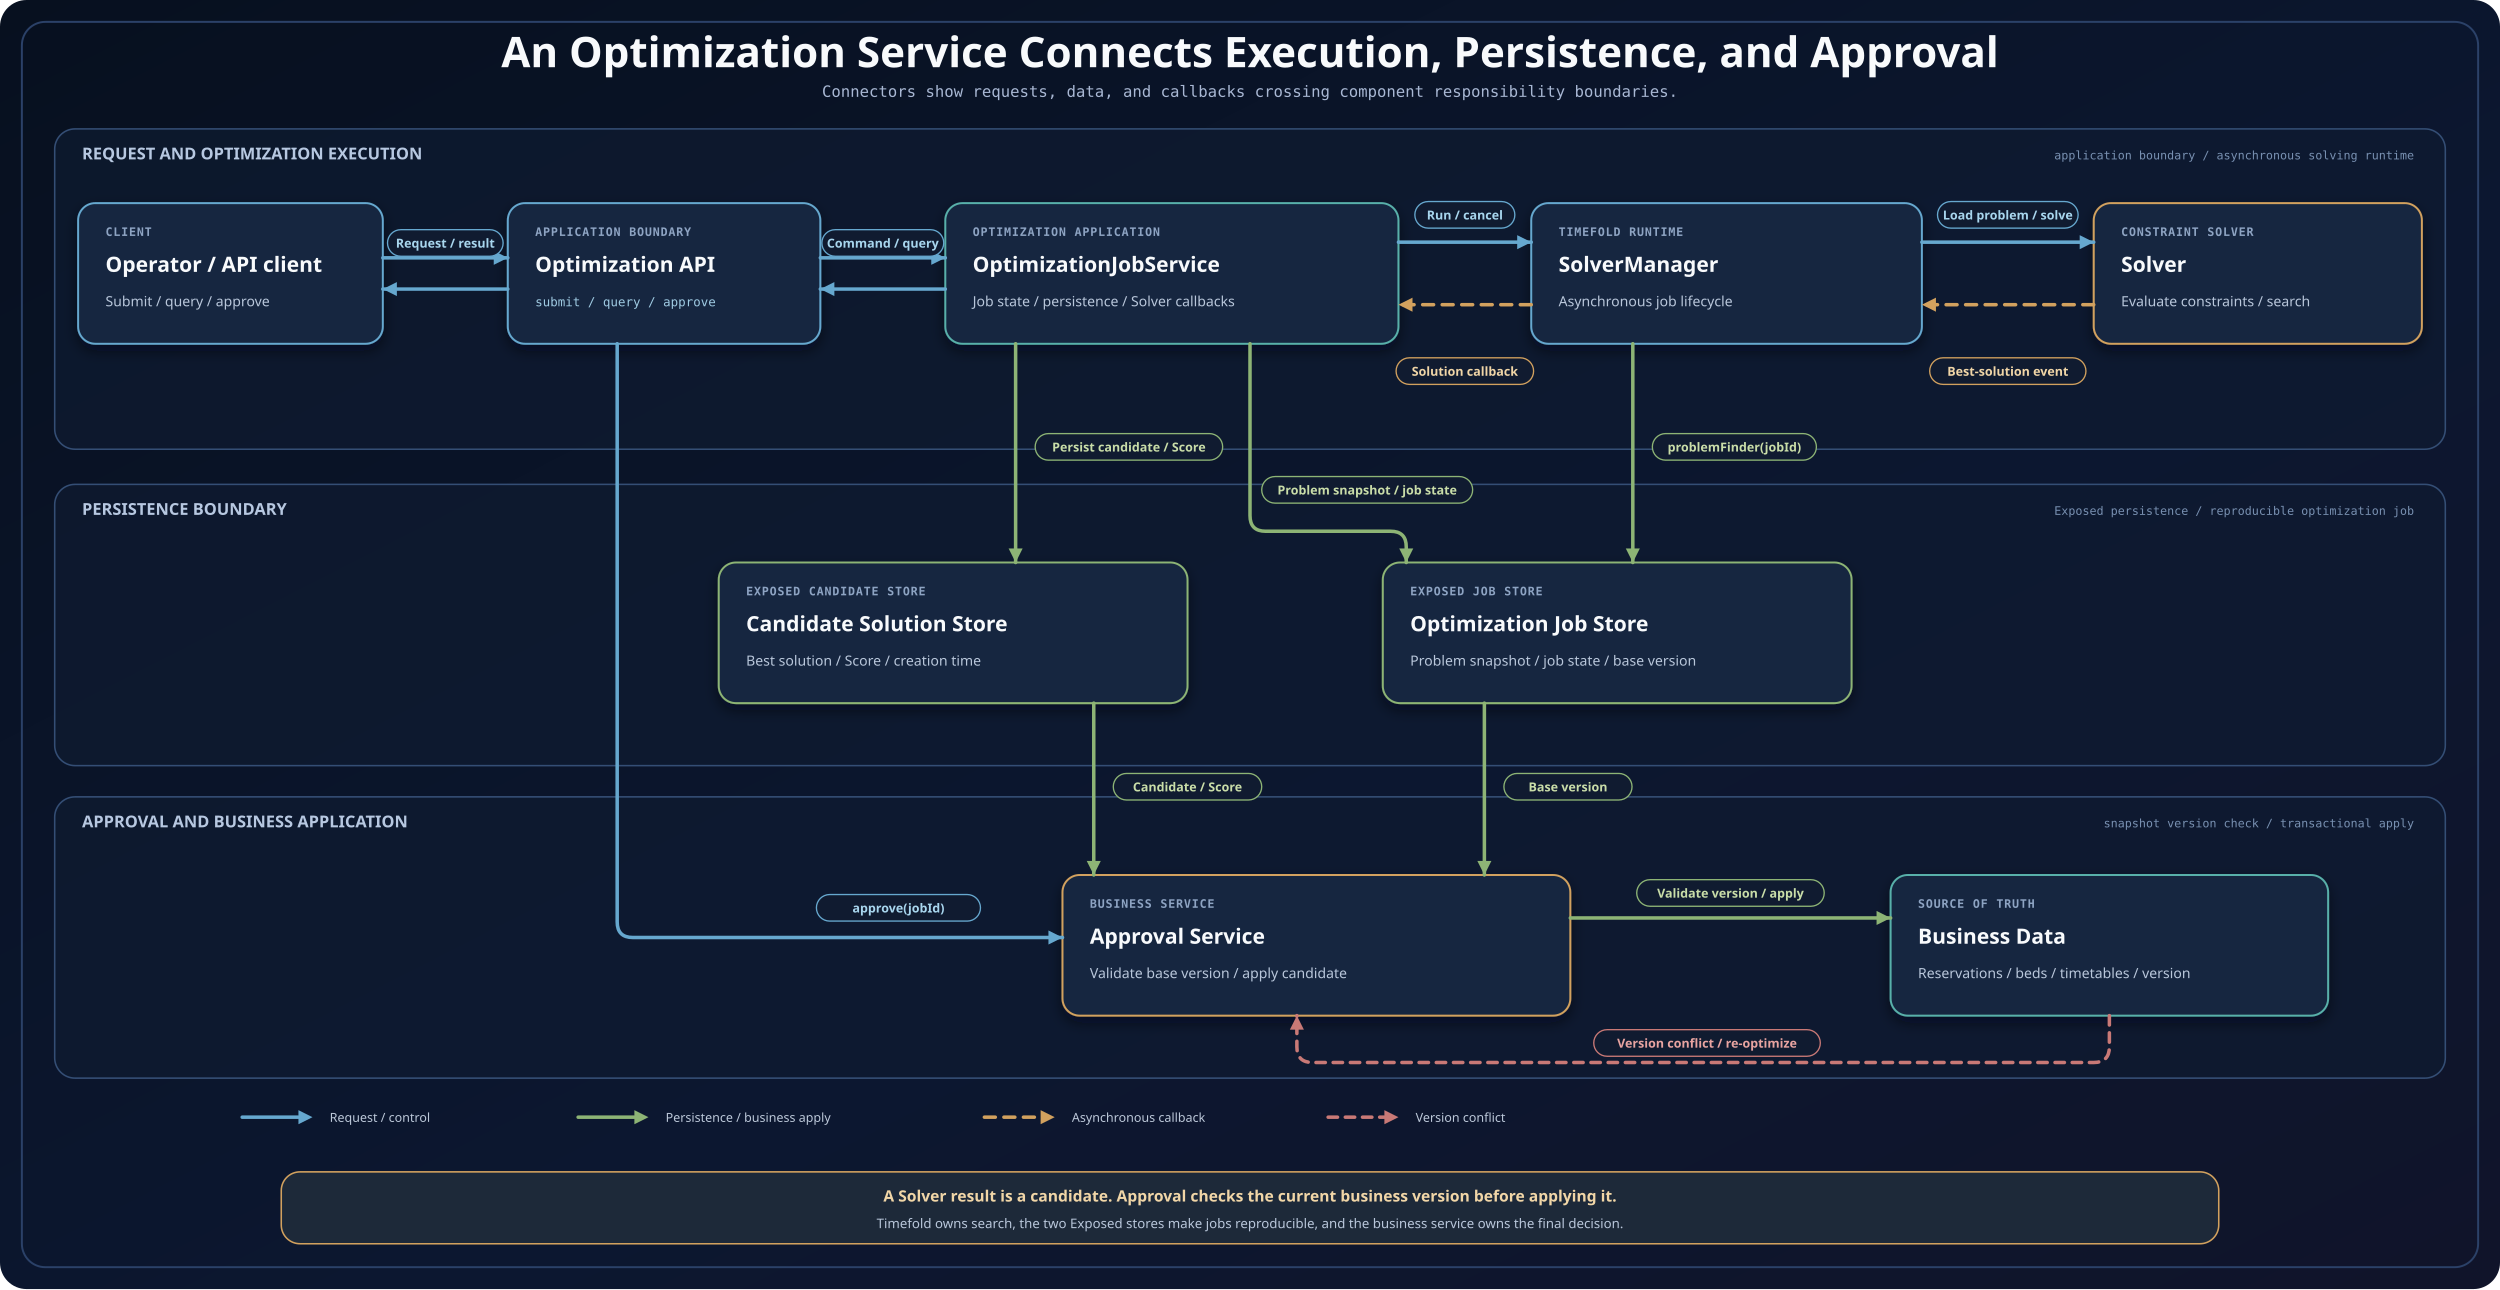
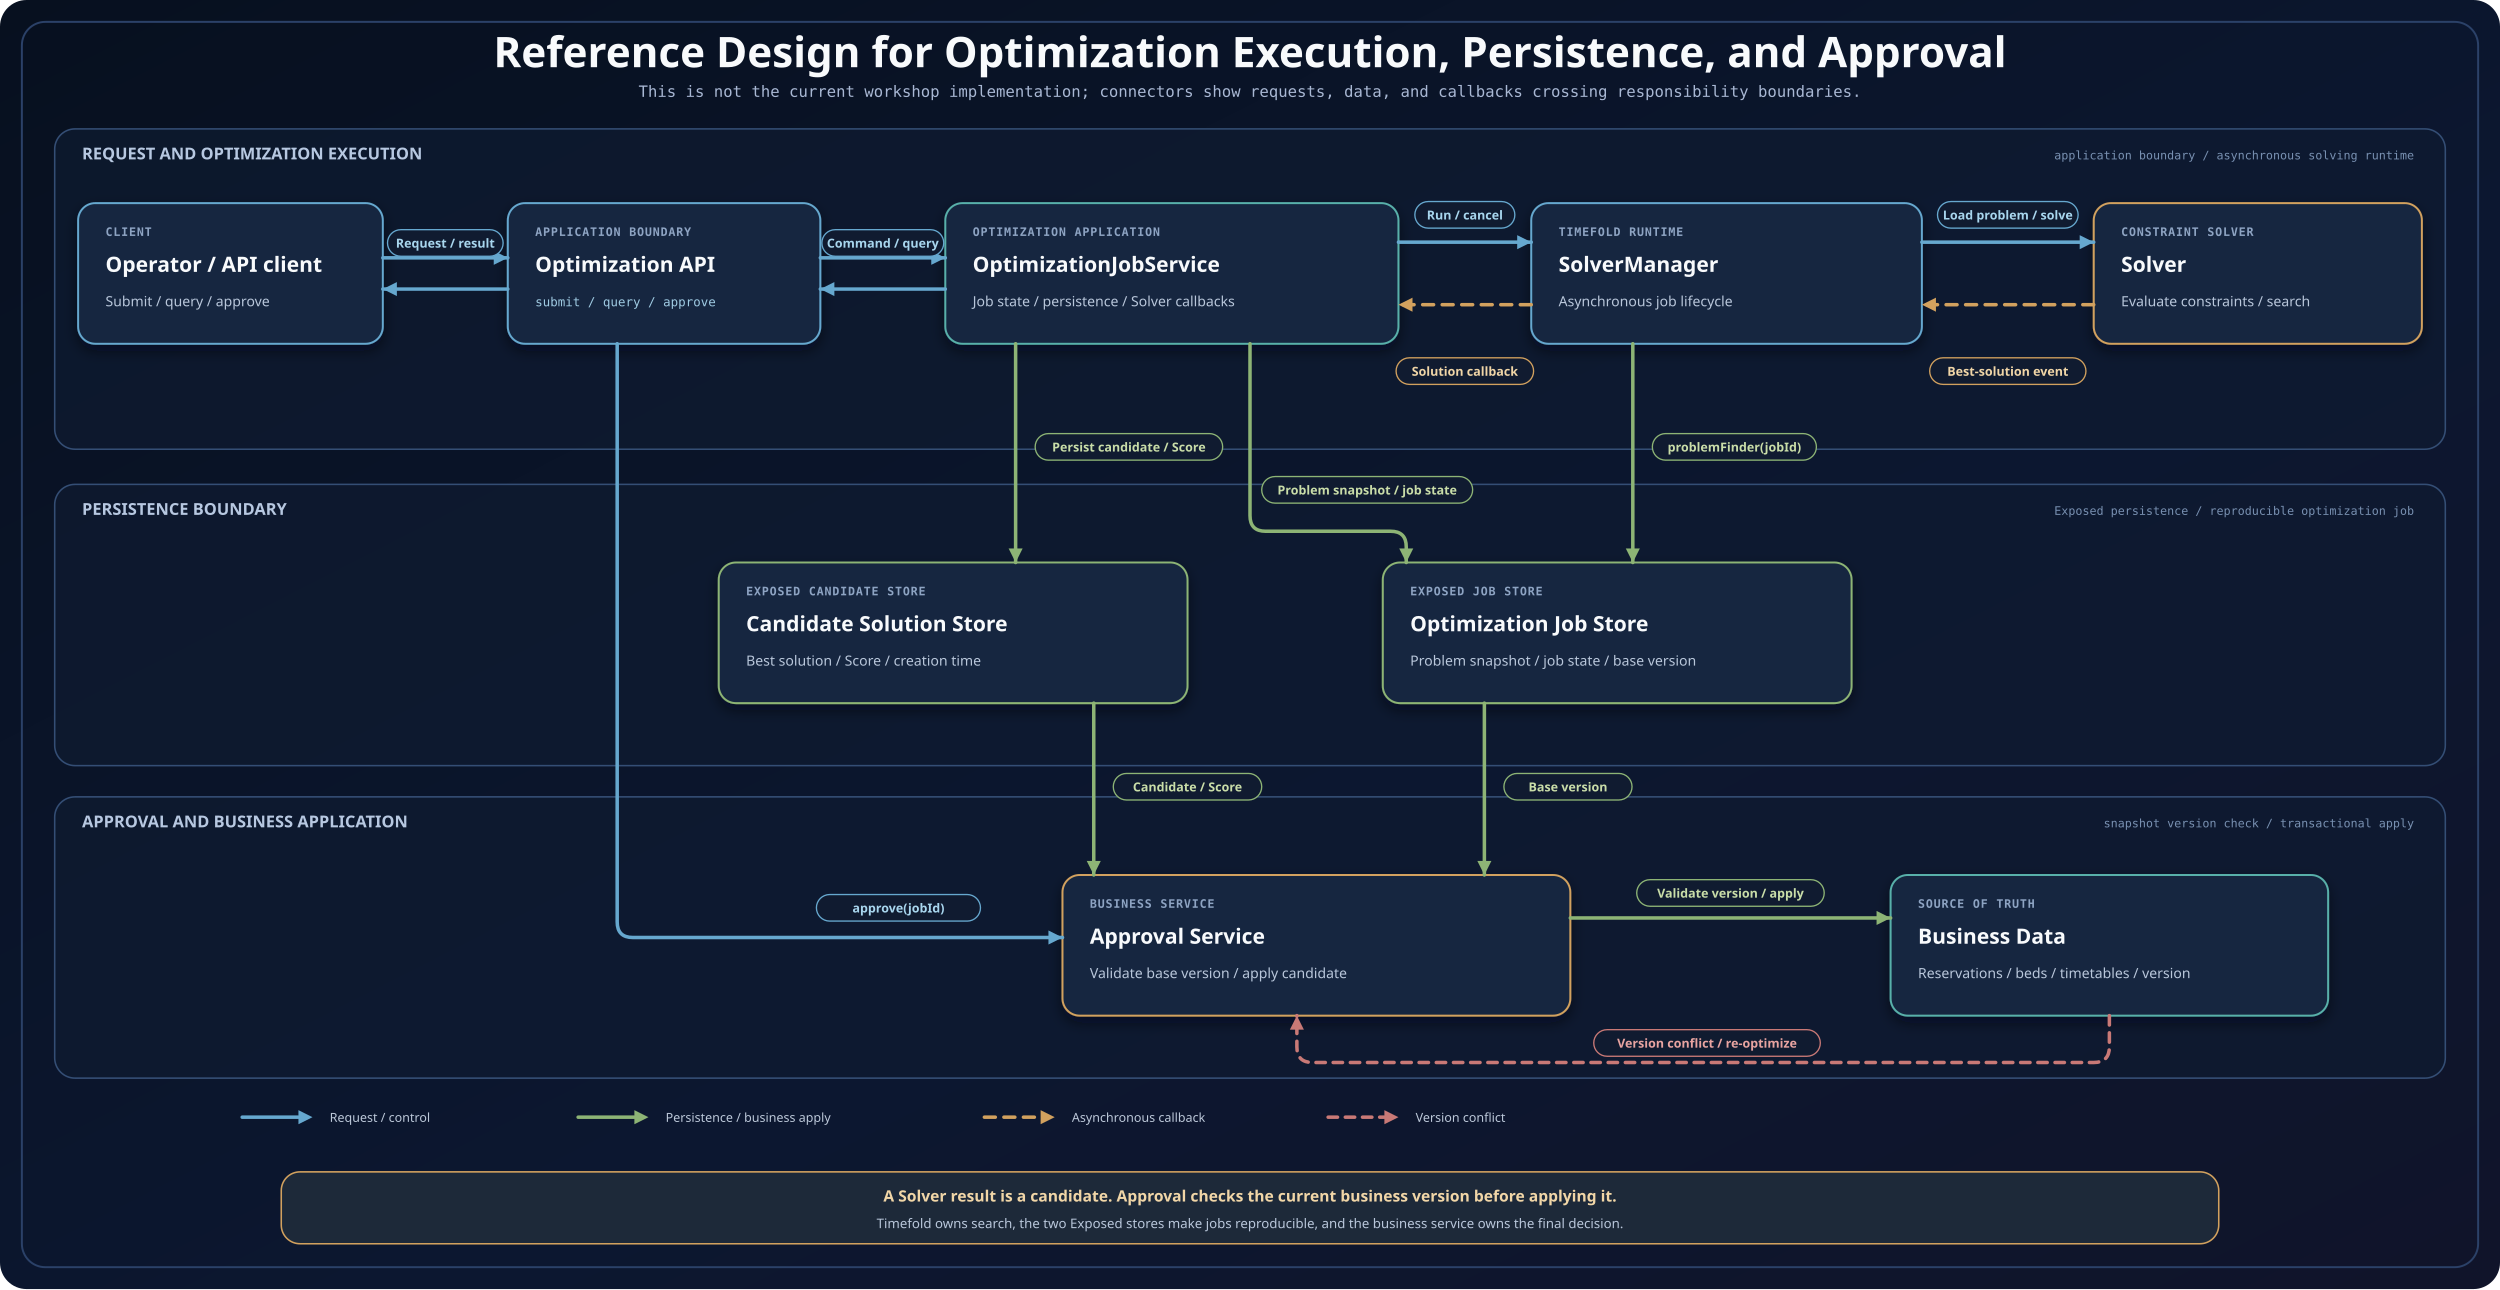
<svg xmlns="http://www.w3.org/2000/svg" width="3200" height="1650" viewBox="0 0 3200 1650" role="img" aria-labelledby="title desc">
  <defs>
    <linearGradient id="canvas" x1="0" y1="0" x2="1" y2="1">
      <stop offset="0" stop-color="#07101f" />
      <stop offset="0.58" stop-color="#0c1730" />
      <stop offset="1" stop-color="#10142a" />
    </linearGradient>
    <filter id="shadow" x="-20%" y="-20%" width="140%" height="150%">
      <feDropShadow dx="0" dy="8" stdDeviation="9" flood-color="#020617" flood-opacity="0.52" />
    </filter>
    <marker id="arrow-blue" markerWidth="28" markerHeight="28" refX="18" refY="9" orient="auto" markerUnits="userSpaceOnUse">
      <path d="M0 0 L18 9 L0 18 Z" fill="#66a8cf" stroke="none" stroke-dasharray="none" />
    </marker>
    <marker id="arrow-green" markerWidth="28" markerHeight="28" refX="18" refY="9" orient="auto" markerUnits="userSpaceOnUse">
      <path d="M0 0 L18 9 L0 18 Z" fill="#8db475" stroke="none" stroke-dasharray="none" />
    </marker>
    <marker id="arrow-amber" markerWidth="28" markerHeight="28" refX="18" refY="9" orient="auto" markerUnits="userSpaceOnUse">
      <path d="M0 0 L18 9 L0 18 Z" fill="#d2a15e" stroke="none" stroke-dasharray="none" />
    </marker>
    <marker id="arrow-red" markerWidth="28" markerHeight="28" refX="18" refY="9" orient="auto" markerUnits="userSpaceOnUse">
      <path d="M0 0 L18 9 L0 18 Z" fill="#c97976" stroke="none" stroke-dasharray="none" />
    </marker>
    <style>
      .title{font-family:'Architects Daughter','goorm Sans',sans-serif;font-size:54px;font-weight:700;fill:#f8fafc}
      .subtitle{font-family:'Comic Mono','goorm Sans Code',monospace;font-size:20px;fill:#a9b8d4}
      .frame{fill:none;stroke:#2b4168;stroke-width:2.5}
      .zone{fill:#0f1b31;fill-opacity:.72;stroke:#344e75;stroke-width:2}
      .zoneTitle{font-family:'Architects Daughter','goorm Sans',sans-serif;font-size:21px;font-weight:700;fill:#b7c8e1}
      .zoneHint{font-family:'Comic Mono','goorm Sans Code',monospace;font-size:15px;fill:#7890b1}
      .card{fill:#162740;stroke:#6685aa;stroke-width:2.5;filter:url(#shadow)}
      .cardBlue{stroke:#66a8cf}.cardGreen{stroke:#8db475}.cardAmber{stroke:#d2a15e}.cardTeal{stroke:#59b0aa}
      .cardEyebrow{font-family:'Comic Mono','goorm Sans Code',monospace;font-size:15px;font-weight:700;letter-spacing:1px;fill:#8ea4c3}
      .cardTitle{font-family:'Architects Daughter','goorm Sans',sans-serif;font-size:27px;font-weight:700;fill:#f8fafc}
      .cardBody{font-family:'Architects Daughter','goorm Sans',sans-serif;font-size:18px;fill:#b9c7db}
      .code{font-family:'Comic Mono','goorm Sans Code',monospace;font-size:16px;fill:#9fcbe3}
      .connector{fill:none;stroke-width:4.5;stroke-linecap:round;stroke-linejoin:round}
      .request{stroke:#66a8cf}.persist{stroke:#8db475}.event{stroke:#d2a15e;stroke-dasharray:14 11}.conflict{stroke:#c97976;stroke-dasharray:12 10}
      .labelBg{fill:#101b30;stroke-width:1.7}
      .label{font-family:'Architects Daughter','goorm Sans',sans-serif;font-size:16px;font-weight:700}
      .legend{font-family:'Architects Daughter','goorm Sans',sans-serif;font-size:16px;fill:#bdc9da}
      .legendLine{stroke-width:4.5;stroke-linecap:round}
      .noteStrong{font-family:'Architects Daughter','goorm Sans',sans-serif;font-size:20px;font-weight:700;fill:#f1d6a7}
      .note{font-family:'Architects Daughter','goorm Sans',sans-serif;font-size:17px;fill:#b9c7db}
    </style>
  </defs>
  <rect width="3200" height="1650" rx="34" fill="url(#canvas)" />
  <rect class="frame" x="28" y="28" width="3144" height="1594" rx="30" />
-   <text class="title" x="1600" y="86" text-anchor="middle">An Optimization Service Connects Execution, Persistence, and Approval</text>
-   <text class="subtitle" x="1600" y="124" text-anchor="middle">Connectors show requests, data, and callbacks crossing component responsibility boundaries.</text>
+   <text class="title" x="1600" y="86" text-anchor="middle">Reference Design for Optimization Execution, Persistence, and Approval</text>
+   <text class="subtitle" x="1600" y="124" text-anchor="middle">This is not the current workshop implementation; connectors show requests, data, and callbacks crossing responsibility boundaries.</text>
  <rect class="zone" x="70" y="165" width="3060" height="410" rx="26" />
  <text class="zoneTitle" x="105" y="204">REQUEST AND OPTIMIZATION EXECUTION</text>
  <text class="zoneHint" x="3090" y="204" text-anchor="end">application boundary / asynchronous solving runtime</text>
  <rect class="zone" x="70" y="620" width="3060" height="360" rx="26" />
  <text class="zoneTitle" x="105" y="659">PERSISTENCE BOUNDARY</text>
  <text class="zoneHint" x="3090" y="659" text-anchor="end">Exposed persistence / reproducible optimization job</text>
  <rect class="zone" x="70" y="1020" width="3060" height="360" rx="26" />
  <text class="zoneTitle" x="105" y="1059">APPROVAL AND BUSINESS APPLICATION</text>
  <text class="zoneHint" x="3090" y="1059" text-anchor="end">snapshot version check / transactional apply</text>
  <g id="client-card">
    <rect class="card cardBlue" x="100" y="260" width="390" height="180" rx="22" />
    <text class="cardEyebrow" x="135" y="302">CLIENT</text>
    <text class="cardTitle" x="135" y="348">Operator / API client</text>
    <text class="cardBody" x="135" y="392">Submit / query / approve</text>
  </g>
  <g id="api-card">
    <rect class="card cardBlue" x="650" y="260" width="400" height="180" rx="22" />
    <text class="cardEyebrow" x="685" y="302">APPLICATION BOUNDARY</text>
    <text class="cardTitle" x="685" y="348">Optimization API</text>
    <text class="code" x="685" y="392">submit / query / approve</text>
  </g>
  <g id="job-service-card">
    <rect class="card cardTeal" x="1210" y="260" width="580" height="180" rx="22" />
    <text class="cardEyebrow" x="1245" y="302">OPTIMIZATION APPLICATION</text>
    <text class="cardTitle" x="1245" y="348">OptimizationJobService</text>
    <text class="cardBody" x="1245" y="392">Job state / persistence / Solver callbacks</text>
  </g>
  <g id="solver-manager-card">
    <rect class="card cardBlue" x="1960" y="260" width="500" height="180" rx="22" />
    <text class="cardEyebrow" x="1995" y="302">TIMEFOLD RUNTIME</text>
    <text class="cardTitle" x="1995" y="348">SolverManager</text>
    <text class="cardBody" x="1995" y="392">Asynchronous job lifecycle</text>
  </g>
  <g id="solver-card">
    <rect class="card cardAmber" x="2680" y="260" width="420" height="180" rx="22" />
    <text class="cardEyebrow" x="2715" y="302">CONSTRAINT SOLVER</text>
    <text class="cardTitle" x="2715" y="348">Solver</text>
    <text class="cardBody" x="2715" y="392">Evaluate constraints / search</text>
  </g>
  <g id="candidate-store-card">
    <rect class="card cardGreen" x="920" y="720" width="600" height="180" rx="22" />
    <text class="cardEyebrow" x="955" y="762">EXPOSED CANDIDATE STORE</text>
    <text class="cardTitle" x="955" y="808">Candidate Solution Store</text>
    <text class="cardBody" x="955" y="852">Best solution / Score / creation time</text>
  </g>
  <g id="job-store-card">
    <rect class="card cardGreen" x="1770" y="720" width="600" height="180" rx="22" />
    <text class="cardEyebrow" x="1805" y="762">EXPOSED JOB STORE</text>
    <text class="cardTitle" x="1805" y="808">Optimization Job Store</text>
    <text class="cardBody" x="1805" y="852">Problem snapshot / job state / base version</text>
  </g>
  <g id="approval-card">
    <rect class="card cardAmber" x="1360" y="1120" width="650" height="180" rx="22" />
    <text class="cardEyebrow" x="1395" y="1162">BUSINESS SERVICE</text>
    <text class="cardTitle" x="1395" y="1208">Approval Service</text>
    <text class="cardBody" x="1395" y="1252">Validate base version / apply candidate</text>
  </g>
  <g id="business-data-card">
    <rect class="card cardTeal" x="2420" y="1120" width="560" height="180" rx="22" />
    <text class="cardEyebrow" x="2455" y="1162">SOURCE OF TRUTH</text>
    <text class="cardTitle" x="2455" y="1208">Business Data</text>
    <text class="cardBody" x="2455" y="1252">Reservations / beds / timetables / version</text>
  </g>
  <g data-from="client" data-to="api">
    <path data-connector="client-to-api" class="connector request" d="M490 330 H650" marker-end="url(#arrow-blue)" />
    <g class="relationshipLabel">
      <rect class="labelBg" x="496" y="294" width="148" height="34" rx="17" stroke="#66a8cf" />
      <text class="label" x="570" y="317" text-anchor="middle" fill="#a8d6ee">Request / result</text>
    </g>
  </g>
  <g data-from="api" data-to="client">
    <path data-connector="api-to-client" class="connector request" d="M650 370 H490" marker-end="url(#arrow-blue)" />
  </g>
  <g data-from="api" data-to="job-service">
    <path data-connector="api-to-job-service" class="connector request" d="M1050 330 H1210" marker-end="url(#arrow-blue)" />
    <g class="relationshipLabel">
      <rect class="labelBg" x="1052" y="294" width="156" height="34" rx="17" stroke="#66a8cf" />
      <text class="label" x="1130" y="317" text-anchor="middle" fill="#a8d6ee">Command / query</text>
    </g>
  </g>
  <g data-from="job-service" data-to="api">
    <path data-connector="job-service-to-api" class="connector request" d="M1210 370 H1050" marker-end="url(#arrow-blue)" />
  </g>
  <g data-from="job-service" data-to="solver-manager">
    <path data-connector="job-service-to-solver-manager" class="connector request" d="M1790 310 H1960" marker-end="url(#arrow-blue)" />
    <g class="relationshipLabel">
      <rect class="labelBg" x="1811" y="258" width="128" height="34" rx="17" stroke="#66a8cf" />
      <text class="label" x="1875" y="281" text-anchor="middle" fill="#a8d6ee">Run / cancel</text>
    </g>
  </g>
  <g data-from="solver-manager" data-to="solver">
    <path data-connector="solver-manager-to-solver" class="connector request" d="M2460 310 H2680" marker-end="url(#arrow-blue)" />
    <g class="relationshipLabel">
      <rect class="labelBg" x="2480" y="258" width="180" height="34" rx="17" stroke="#66a8cf" />
      <text class="label" x="2570" y="281" text-anchor="middle" fill="#a8d6ee">Load problem / solve</text>
    </g>
  </g>
  <g data-from="solver" data-to="solver-manager">
    <path data-connector="solver-to-solver-manager" class="connector event" d="M2680 390 H2460" marker-end="url(#arrow-amber)" />
    <g class="relationshipLabel">
      <rect class="labelBg" x="2470" y="458" width="200" height="34" rx="17" stroke="#d2a15e" />
      <text class="label" x="2570" y="481" text-anchor="middle" fill="#f1d6a7">Best-solution event</text>
    </g>
  </g>
  <g data-from="solver-manager" data-to="job-service">
    <path data-connector="solver-manager-to-job-service" class="connector event" d="M1960 390 H1790" marker-end="url(#arrow-amber)" />
    <g class="relationshipLabel">
      <rect class="labelBg" x="1787" y="458" width="176" height="34" rx="17" stroke="#d2a15e" />
      <text class="label" x="1875" y="481" text-anchor="middle" fill="#f1d6a7">Solution callback</text>
    </g>
  </g>
  <g data-from="job-service" data-to="candidate-store">
    <path data-connector="job-service-to-candidate-store" class="connector persist" d="M1300 440 V720" marker-end="url(#arrow-green)" />
    <g class="relationshipLabel">
      <rect class="labelBg" x="1325" y="555" width="240" height="34" rx="17" stroke="#8db475" />
      <text class="label" x="1445" y="578" text-anchor="middle" fill="#c9dda8">Persist candidate / Score</text>
    </g>
  </g>
  <g data-from="solver-manager" data-to="job-store">
    <path data-connector="solver-manager-to-job-store" class="connector persist" d="M2090 440 V720" marker-end="url(#arrow-green)" />
    <g class="relationshipLabel">
      <rect class="labelBg" x="2115" y="555" width="210" height="34" rx="17" stroke="#8db475" />
      <text class="label" x="2220" y="578" text-anchor="middle" fill="#c9dda8">problemFinder(jobId)</text>
    </g>
  </g>
  <g data-from="job-service" data-to="job-store">
    <path data-connector="job-service-to-job-store" class="connector persist" d="M1600 440 V660 Q1600 680 1620 680 H1780 Q1800 680 1800 700 V720" marker-end="url(#arrow-green)" />
    <g class="relationshipLabel">
      <rect class="labelBg" x="1615" y="610" width="270" height="34" rx="17" stroke="#8db475" />
      <text class="label" x="1750" y="633" text-anchor="middle" fill="#c9dda8">Problem snapshot / job state</text>
    </g>
  </g>
  <g data-from="api" data-to="approval">
    <path data-connector="api-to-approval" class="connector request" d="M790 440 V1180 Q790 1200 810 1200 H1360" marker-end="url(#arrow-blue)" />
    <g class="relationshipLabel">
      <rect class="labelBg" x="1045" y="1145" width="210" height="34" rx="17" stroke="#66a8cf" />
      <text class="label" x="1150" y="1168" text-anchor="middle" fill="#a8d6ee">approve(jobId)</text>
    </g>
  </g>
  <g data-from="job-store" data-to="approval">
    <path data-connector="job-store-to-approval" class="connector persist" d="M1900 900 V1120" marker-end="url(#arrow-green)" />
    <g class="relationshipLabel">
      <rect class="labelBg" x="1925" y="990" width="164" height="34" rx="17" stroke="#8db475" />
      <text class="label" x="2007" y="1013" text-anchor="middle" fill="#c9dda8">Base version</text>
    </g>
  </g>
  <g data-from="candidate-store" data-to="approval">
    <path data-connector="candidate-store-to-approval" class="connector persist" d="M1400 900 V1120" marker-end="url(#arrow-green)" />
    <g class="relationshipLabel">
      <rect class="labelBg" x="1425" y="990" width="190" height="34" rx="17" stroke="#8db475" />
      <text class="label" x="1520" y="1013" text-anchor="middle" fill="#c9dda8">Candidate / Score</text>
    </g>
  </g>
  <g data-from="approval" data-to="business-data">
    <path data-connector="approval-to-business-data" class="connector persist" d="M2010 1175 H2420" marker-end="url(#arrow-green)" />
    <g class="relationshipLabel">
      <rect class="labelBg" x="2095" y="1126" width="240" height="34" rx="17" stroke="#8db475" />
      <text class="label" x="2215" y="1149" text-anchor="middle" fill="#c9dda8">Validate version / apply</text>
    </g>
  </g>
  <g data-from="business-data" data-to="approval">
    <path data-connector="business-data-to-approval" class="connector conflict" d="M2700 1300 V1340 Q2700 1360 2680 1360 H1680 Q1660 1360 1660 1340 V1300" marker-end="url(#arrow-red)" />
    <g class="relationshipLabel">
      <rect class="labelBg" x="2040" y="1318" width="290" height="34" rx="17" stroke="#c97976" />
      <text class="label" x="2185" y="1341" text-anchor="middle" fill="#e9a4a1">Version conflict / re-optimize</text>
    </g>
  </g>
  <g transform="translate(310,1430)">
    <line class="legendLine" x1="0" y1="0" x2="72" y2="0" stroke="#66a8cf" />
    <polygon points="72,-9 90,0 72,9" fill="#66a8cf" />
    <text class="legend" x="112" y="6">Request / control</text>
    <line class="legendLine" x1="430" y1="0" x2="502" y2="0" stroke="#8db475" />
    <polygon points="502,-9 520,0 502,9" fill="#8db475" />
    <text class="legend" x="542" y="6">Persistence / business apply</text>
    <line class="legendLine" x1="950" y1="0" x2="1022" y2="0" stroke="#d2a15e" stroke-dasharray="14 11" />
    <polygon points="1022,-9 1040,0 1022,9" fill="#d2a15e" />
    <text class="legend" x="1062" y="6">Asynchronous callback</text>
    <line class="legendLine" x1="1390" y1="0" x2="1462" y2="0" stroke="#c97976" stroke-dasharray="12 10" />
    <polygon points="1462,-9 1480,0 1462,9" fill="#c97976" />
    <text class="legend" x="1502" y="6">Version conflict</text>
  </g>
  <rect x="360" y="1500" width="2480" height="92" rx="24" fill="#1d2939" stroke="#d2a15e" stroke-width="2" />
  <text class="noteStrong" x="1600" y="1538" text-anchor="middle">A Solver result is a candidate. Approval checks the current business version before applying it.</text>
  <text class="note" x="1600" y="1572" text-anchor="middle">Timefold owns search, the two Exposed stores make jobs reproducible, and the business service owns the final decision.</text>
</svg>
